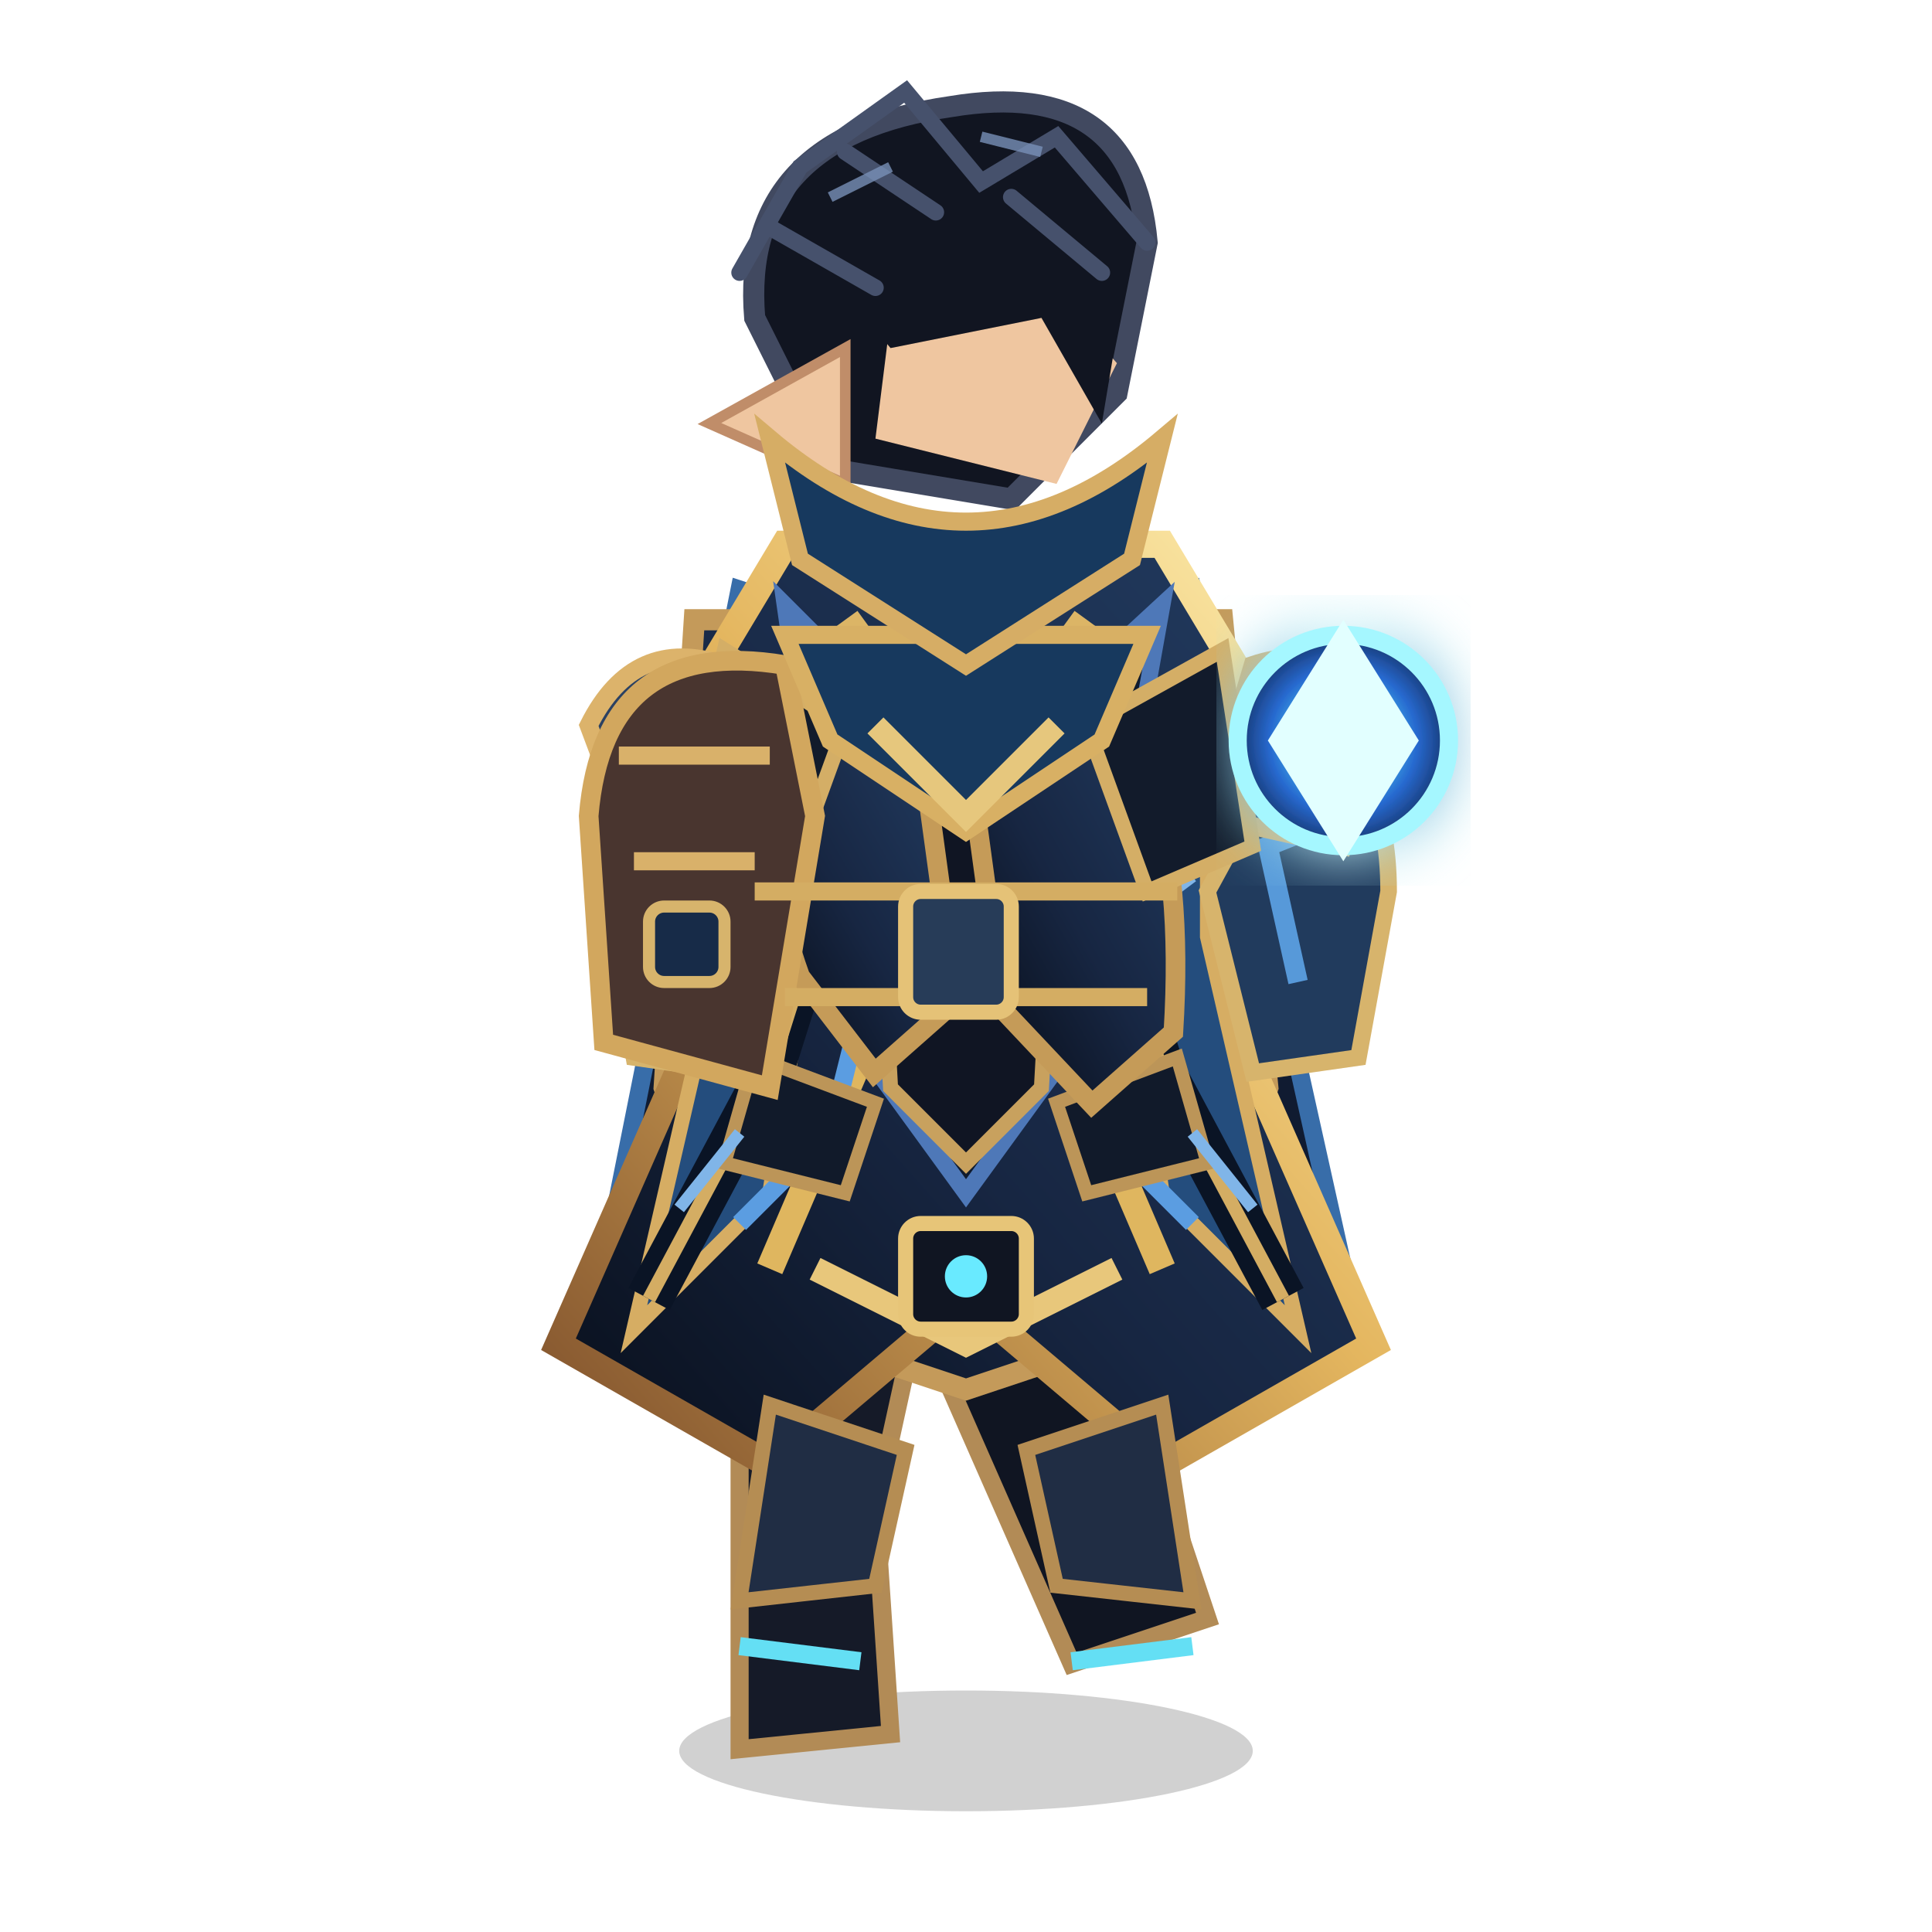
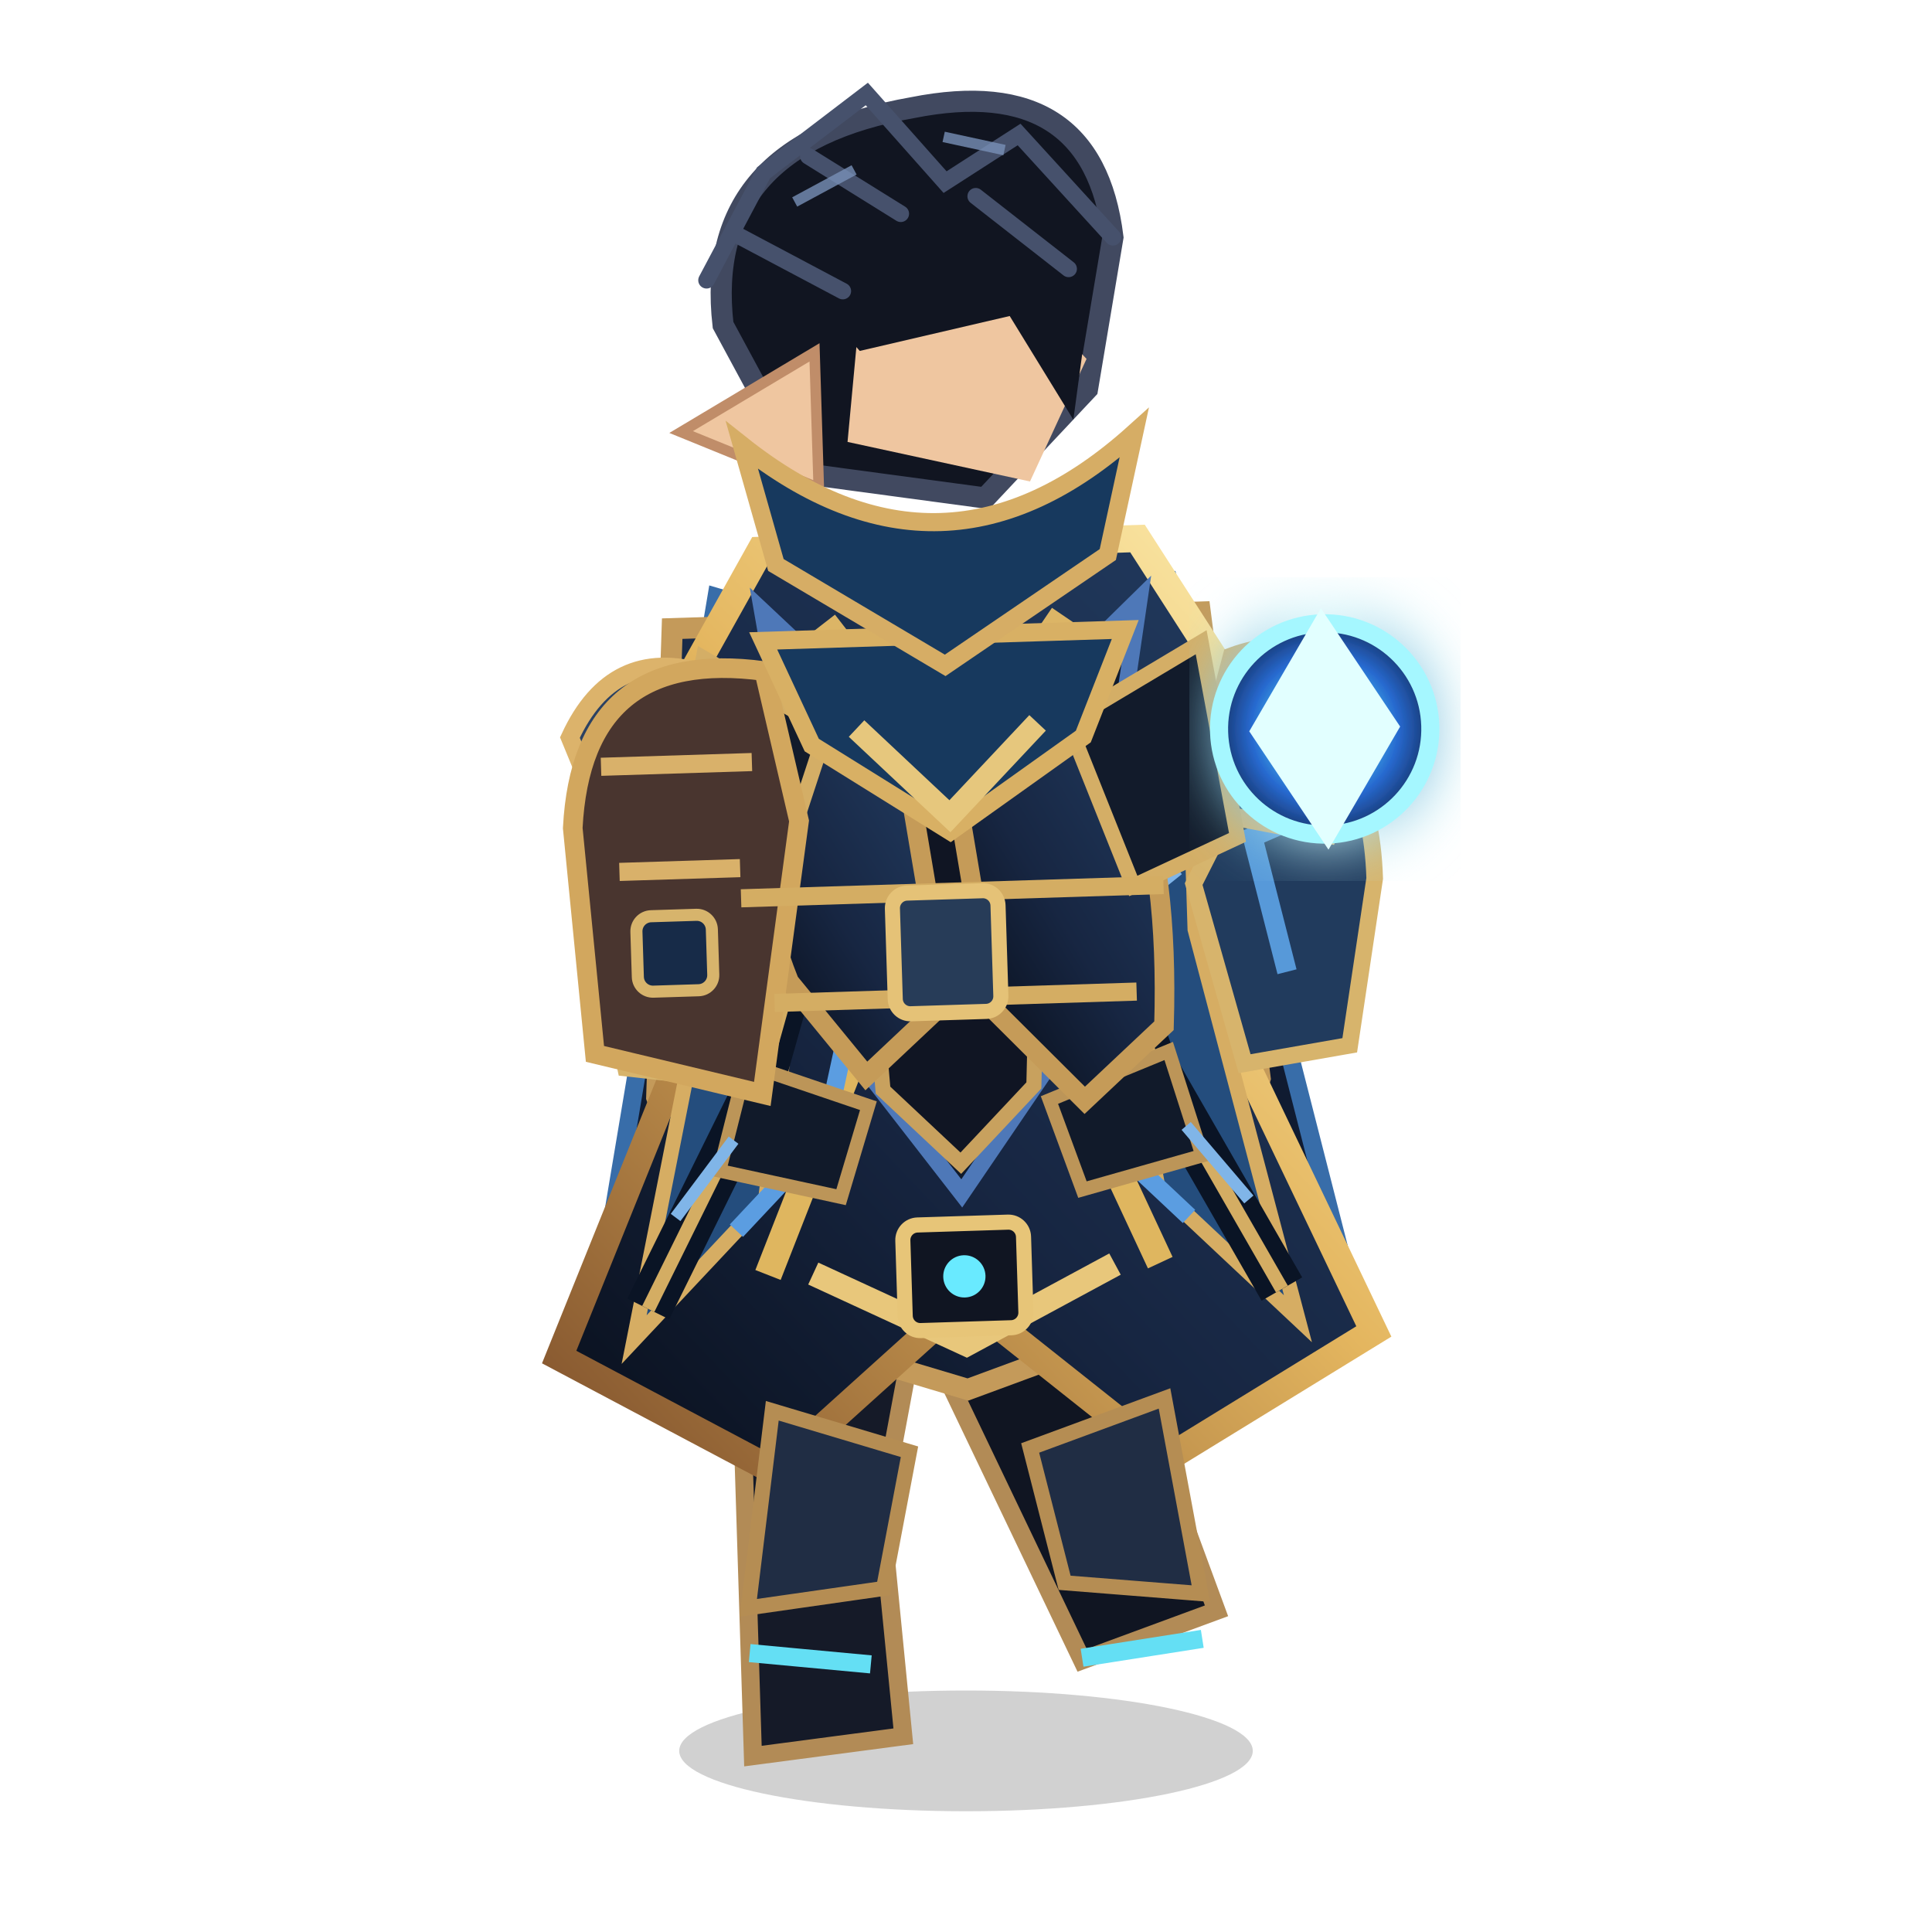
<svg xmlns="http://www.w3.org/2000/svg" width="128" height="128" viewBox="0 0 128 128" role="img" aria-label="Researcher right walk frame 7">
  <defs>
    <linearGradient id="coat" x1="0" y1="0" x2="1" y2="1">
      <stop offset="0" stop-color="#223c61" />
      <stop offset=".58" stop-color="#172642" />
      <stop offset="1" stop-color="#090f1b" />
    </linearGradient>
    <linearGradient id="gold" x1="0" y1="0" x2="1" y2="1">
      <stop stop-color="#fff0b2" />
      <stop offset=".45" stop-color="#e4b65f" />
      <stop offset="1" stop-color="#80512c" />
    </linearGradient>
    <radialGradient id="orb">
      <stop stop-color="#f0ffff" />
      <stop offset=".25" stop-color="#55e9ff" />
      <stop offset=".7" stop-color="#2769cf" />
      <stop offset="1" stop-color="#18366e" />
    </radialGradient>
    <linearGradient id="skin" x1="0" y1="0" x2="1" y2="1">
      <stop stop-color="#ffe0bd" />
      <stop offset="1" stop-color="#efc6a0" />
    </linearGradient>
    <filter id="glow">
      <feGaussianBlur stdDeviation="2.1" result="b" />
      <feMerge>
        <feMergeNode in="b" />
        <feMergeNode in="SourceGraphic" />
      </feMerge>
    </filter>
  </defs>
  <ellipse cx="64" cy="116" rx="19" ry="4" fill="#000" opacity=".18" />
-   <g transform="translate(128 0) scale(-1 1)">
-     <g transform="translate(0 1.06066)">
-       <path d="M49 38 Q64 43 79 38 L88 83 Q79 89.586 74 92 L64 84 L54 92 Q43 92.414 39 83 Z" fill="#101b31" stroke="#386da9" stroke-width="1.2" />
-       <path d="M44 81 L54 87 L64 80 L74 87 L84 81" fill="none" stroke="#b58a4d" stroke-width="1" />
-       <path d="M55 74 L53 91.172 L48 106.172 L57 109.172 L65 91 L66 75 Z" fill="#101522" stroke="#b28b56" stroke-width="1.2" />
-       <path d="M65 76 L70 98.828 L69 113.828 L79 114.828 L79 94 L74 74 Z" fill="#151a28" stroke="#b28b56" stroke-width="1.2" />
-       <path d="M47 40 L82 40 L84 71 L79 86 L64 91 L49 86 L44 71 Z" fill="url(#coat)" stroke="#c49a5a" stroke-width="1.4" />
-       <path d="M51 35 L76 35 L82 45 L80 63 L91 88 L77 96 L64 85 L51 96 L37 88 L48 63 L45 45 Z" fill="url(#coat)" stroke="url(#gold)" stroke-width="1.8" />
-       <path d="M51 39 L64 51 L76 39 L72 67 L64 78 L56 67 Z" fill="#101b2d" stroke="#4e78b8" stroke-width="1.1" />
-       <path d="M48 49 L55 52 L51 78 L42 87 L48 61 Z M78 49 L73 52 L77 78 L86 87 L80 61 Z" fill="#244d7d" stroke="#d6ad63" stroke-width="1" />
-       <path d="M56 40 L64 51 L72 40" fill="none" stroke="#dcb566" stroke-width="2" />
-       <path d="M58 53 L70 53 L69 71 L64 76 L59 71 Z" fill="#101523" stroke="#c8a15e" stroke-width="1" />
-       <path d="M53 46 L57 69 L51 83 M75 46 L71 69 L77 83" fill="none" stroke="#dfb65f" stroke-width="1.8" />
-       <path d="M47 53 L81 53" stroke="#a47b47" stroke-width="1.3" />
-       <path d="M47 44 L57 51 L51 70 L43 85 M81 44 L71 51 L77 70 L85 85" fill="none" stroke="#0a1425" stroke-width="3.1" />
-       <path d="M47 44 L57 51 L51 70 L43 85 M81 44 L71 51 L77 70 L85 85" fill="none" stroke="#d4ad63" stroke-width=".9" />
-       <path d="M54 54 L59 58 L55 74 L49 80 M74 54 L69 58 L73 74 L79 80" fill="none" stroke="#5b9de1" stroke-width="1.2" />
-       <path d="M54 83 L64 88 L74 83" fill="none" stroke="#e8c77b" stroke-width="1.6" />
-       <rect x="60" y="80" width="8" height="7" rx="1" fill="#101522" stroke="#e7c578" stroke-width="1" />
-       <circle cx="64" cy="83.5" r="1.4" fill="#69eaff" />
-       <path d="M42 47 Q36 49 36 58 L38 69 L45 70 L48 58 Z" fill="#213b5d" stroke="#d7b46c" stroke-width="1.1" />
-       <path d="M39 53 L44 55 L42 64" fill="none" stroke="#5799d9" stroke-width="1.3" />
-       <path d="M81 47 Q88 49 88 58 L86 69 L79 70 L76 58 Z" fill="#172944" stroke="#d7b46c" stroke-width="1.1" />
-       <path d="M80 54 L85 56 L83 64" fill="none" stroke="#5799d9" stroke-width="1.3" />
-       <path d="M50 69 L58 72 L56 78 L48 76 Z M70 72 L78 69 L80 76 L72 78 Z" fill="#111a2a" stroke="#bc9558" stroke-width=".9" />
-       <path d="M51 92 L60 95 L58 104 L49 105 Z M68 95 L77 92 L79 105 L70 104 Z" fill="#202d44" stroke="#b58d53" stroke-width="1" />
-       <path d="M49 108 L57 109 M71 109 L79 108" stroke="#64dff4" stroke-width="1.2" />
-       <path d="M45 43 Q39 41 36 47 L39 55 L48 53 Z M80 43 Q86 41 89 47 L86 55 L77 53 Z" fill="#2b4162" stroke="#dcb36b" stroke-width="1.2" />
-       <path d="M39 47 L44 46 L46 50 L41 52 Z M81 46 L86 47 L84 52 L79 50 Z" fill="#101b2e" stroke="#5688bd" stroke-width=".8" />
-       <circle cx="42" cy="47" r="1.1" fill="#f4d38d" />
-       <circle cx="84" cy="47" r="1.1" fill="#f4d38d" />
-       <path d="M49 57 L53 60 M79 57 L75 60 M49 74 L45 79 M79 74 L83 79" stroke="#80b5e8" stroke-width=".8" />
-       <g transform="rotate(7.778175 64 48)">
-         <path d="M58 42 Q49 49 53 69 L59 73 L64 66 L64 49 Z" fill="url(#coat)" stroke="#c59b58" stroke-width="1.3" />
-         <path d="M70 43 Q80 48 77 62 L73 69 L67 65 L67 50 Z" fill="url(#coat)" stroke="#c59b58" stroke-width="1.3" />
-       </g>
-       <path d="M47 42 L56 47 L52 58 L45 55 Z M80 42 L72 47 L76 58 L83 55 Z" fill="#121b2b" stroke="#d4ae66" stroke-width="1" />
-       <path d="M76 43 Q88 41 89 53 L88 68 L77 71 L74 53 Z" fill="#49352f" stroke="#d2a75e" stroke-width="1.3" />
-       <path d="M77 49 L87 49 M78 56 L86 56" stroke="#d9b16a" stroke-width="1.2" />
-       <rect x="80" y="59" width="5" height="5" rx="1" fill="#172b48" stroke="#d7b46c" stroke-width=".8" />
-       <path d="M52 41 L76 41 L73 48 L64 54 L55 48 Z" fill="#17395e" stroke="#d8b064" stroke-width="1.2" />
-       <path d="M58 47 L64 53 L70 47" fill="none" stroke="#e6c77d" stroke-width="1.5" />
-       <path d="M50 58 L78 58 M52 65 L76 65" stroke="#d4ad63" stroke-width="1.2" />
-       <rect x="61" y="58" width="7" height="8" rx="1" fill="#273c58" stroke="#e5c277" stroke-width="1" />
-       <path d="M52 15 Q53 4 65 6 Q79 8 78 20 L73 30 L61 32 L54 25 Z" fill="#111521" stroke="#414960" stroke-width="1.4" />
-       <path d="M72 22 L81 27 L72 31 Z" fill="#efc6a0" stroke="#c08d69" stroke-width=".7" />
-       <path d="M54 23 Q60 16 69 20 L70 28 L58 31 Z" fill="#efc6a0" />
-       <path d="M53 15 Q63 5 74 16 L69 22 L59 20 L55 27 Z" fill="#111521" />
-       <path d="M52 15 L58 8 L63 11 L68 5 L75 10 L79 17 M55 17 L61 12 M66 13 L72 9 M70 18 L77 14" fill="none" stroke="#46516c" stroke-width="1.1" stroke-linecap="round" />
-       <path d="M59 9 L63 8 M69 10 L73 12" fill="none" stroke="#7890b7" stroke-width=".7" opacity=".8" />
-       <path d="M51 28 Q64 39 77 28 L75 36 L64 43 L53 36 Z" fill="#17395e" stroke="#d6ad65" stroke-width="1.2" />
-       <g filter="url(#glow)">
-         <circle cx="39" cy="48" r="7" fill="url(#orb)" stroke="#a5f7ff" stroke-width="1.2" />
-         <path d="M34 48 L39 40 L44 48 L39 56 Z" fill="#e2ffff" />
+   <g transform="rotate(-1.8 64 88)">
+     <g transform="translate(128 0) scale(-1 1)">
+       <g transform="translate(0 1.06066)">
+         <path d="M49 38 Q64 43 79 38 L88 83 Q79 89.586 74 92 L64 84 L54 92 Q43 92.414 39 83 Z" fill="#101b31" stroke="#386da9" stroke-width="1.2" />
+         <path d="M44 81 L54 87 L64 80 L74 87 L84 81" fill="none" stroke="#b58a4d" stroke-width="1" />
+         <path d="M55 74 L53 91.172 L48 106.172 L57 109.172 L65 91 L66 75 Z" fill="#101522" stroke="#b28b56" stroke-width="1.2" />
+         <path d="M65 76 L70 98.828 L69 113.828 L79 114.828 L79 94 L74 74 Z" fill="#151a28" stroke="#b28b56" stroke-width="1.2" />
+         <path d="M47 40 L82 40 L84 71 L79 86 L64 91 L49 86 L44 71 Z" fill="url(#coat)" stroke="#c49a5a" stroke-width="1.4" />
+         <path d="M51 35 L76 35 L82 45 L80 63 L91 88 L77 96 L64 85 L51 96 L37 88 L48 63 L45 45 Z" fill="url(#coat)" stroke="url(#gold)" stroke-width="1.8" />
+         <path d="M51 39 L64 51 L76 39 L72 67 L64 78 L56 67 Z" fill="#101b2d" stroke="#4e78b8" stroke-width="1.1" />
+         <path d="M48 49 L55 52 L51 78 L42 87 L48 61 Z M78 49 L73 52 L77 78 L86 87 L80 61 Z" fill="#244d7d" stroke="#d6ad63" stroke-width="1" />
+         <path d="M56 40 L64 51 L72 40" fill="none" stroke="#dcb566" stroke-width="2" />
+         <path d="M58 53 L70 53 L69 71 L64 76 L59 71 Z" fill="#101523" stroke="#c8a15e" stroke-width="1" />
+         <path d="M53 46 L57 69 L51 83 M75 46 L71 69 L77 83" fill="none" stroke="#dfb65f" stroke-width="1.8" />
+         <path d="M47 53 L81 53" stroke="#a47b47" stroke-width="1.3" />
+         <path d="M47 44 L57 51 L51 70 L43 85 M81 44 L71 51 L77 70 L85 85" fill="none" stroke="#0a1425" stroke-width="3.1" />
+         <path d="M47 44 L57 51 L51 70 L43 85 M81 44 L71 51 L77 70 L85 85" fill="none" stroke="#d4ad63" stroke-width=".9" />
+         <path d="M54 54 L59 58 L55 74 L49 80 M74 54 L69 58 L73 74 L79 80" fill="none" stroke="#5b9de1" stroke-width="1.2" />
+         <path d="M54 83 L64 88 L74 83" fill="none" stroke="#e8c77b" stroke-width="1.6" />
+         <rect x="60" y="80" width="8" height="7" rx="1" fill="#101522" stroke="#e7c578" stroke-width="1" />
+         <circle cx="64" cy="83.5" r="1.4" fill="#69eaff" />
+         <path d="M42 47 Q36 49 36 58 L38 69 L45 70 L48 58 Z" fill="#213b5d" stroke="#d7b46c" stroke-width="1.1" />
+         <path d="M39 53 L44 55 L42 64" fill="none" stroke="#5799d9" stroke-width="1.3" />
+         <path d="M81 47 Q88 49 88 58 L86 69 L79 70 L76 58 Z" fill="#172944" stroke="#d7b46c" stroke-width="1.1" />
+         <path d="M80 54 L85 56 L83 64" fill="none" stroke="#5799d9" stroke-width="1.3" />
+         <path d="M50 69 L58 72 L56 78 L48 76 Z M70 72 L78 69 L80 76 L72 78 Z" fill="#111a2a" stroke="#bc9558" stroke-width=".9" />
+         <path d="M51 92 L60 95 L58 104 L49 105 Z M68 95 L77 92 L79 105 L70 104 Z" fill="#202d44" stroke="#b58d53" stroke-width="1" />
+         <path d="M49 108 L57 109 M71 109 L79 108" stroke="#64dff4" stroke-width="1.2" />
+         <path d="M45 43 Q39 41 36 47 L39 55 L48 53 Z M80 43 Q86 41 89 47 L86 55 L77 53 Z" fill="#2b4162" stroke="#dcb36b" stroke-width="1.2" />
+         <path d="M39 47 L44 46 L46 50 L41 52 Z M81 46 L86 47 L84 52 L79 50 Z" fill="#101b2e" stroke="#5688bd" stroke-width=".8" />
+         <circle cx="42" cy="47" r="1.1" fill="#f4d38d" />
+         <circle cx="84" cy="47" r="1.1" fill="#f4d38d" />
+         <path d="M49 57 L53 60 M79 57 L75 60 M49 74 L45 79 M79 74 L83 79" stroke="#80b5e8" stroke-width=".8" />
+         <g transform="rotate(7.778175 64 48)">
+           <path d="M58 42 Q49 49 53 69 L59 73 L64 66 L64 49 Z" fill="url(#coat)" stroke="#c59b58" stroke-width="1.3" />
+           <path d="M70 43 Q80 48 77 62 L73 69 L67 65 L67 50 Z" fill="url(#coat)" stroke="#c59b58" stroke-width="1.3" />
+         </g>
+         <path d="M47 42 L56 47 L52 58 L45 55 Z M80 42 L72 47 L76 58 L83 55 Z" fill="#121b2b" stroke="#d4ae66" stroke-width="1" />
+         <path d="M76 43 Q88 41 89 53 L88 68 L77 71 L74 53 Z" fill="#49352f" stroke="#d2a75e" stroke-width="1.3" />
+         <path d="M77 49 L87 49 M78 56 L86 56" stroke="#d9b16a" stroke-width="1.2" />
+         <rect x="80" y="59" width="5" height="5" rx="1" fill="#172b48" stroke="#d7b46c" stroke-width=".8" />
+         <path d="M52 41 L76 41 L73 48 L64 54 L55 48 Z" fill="#17395e" stroke="#d8b064" stroke-width="1.2" />
+         <path d="M58 47 L64 53 L70 47" fill="none" stroke="#e6c77d" stroke-width="1.5" />
+         <path d="M50 58 L78 58 M52 65 L76 65" stroke="#d4ad63" stroke-width="1.2" />
+         <rect x="61" y="58" width="7" height="8" rx="1" fill="#273c58" stroke="#e5c277" stroke-width="1" />
+         <path d="M52 15 Q53 4 65 6 Q79 8 78 20 L73 30 L61 32 L54 25 Z" fill="#111521" stroke="#414960" stroke-width="1.4" />
+         <path d="M72 22 L81 27 L72 31 Z" fill="#efc6a0" stroke="#c08d69" stroke-width=".7" />
+         <path d="M54 23 Q60 16 69 20 L70 28 L58 31 Z" fill="#efc6a0" />
+         <path d="M53 15 Q63 5 74 16 L69 22 L59 20 L55 27 Z" fill="#111521" />
+         <path d="M52 15 L58 8 L63 11 L68 5 L75 10 L79 17 M55 17 L61 12 M66 13 L72 9 M70 18 L77 14" fill="none" stroke="#46516c" stroke-width="1.1" stroke-linecap="round" />
+         <path d="M59 9 L63 8 M69 10 L73 12" fill="none" stroke="#7890b7" stroke-width=".7" opacity=".8" />
+         <path d="M51 28 Q64 39 77 28 L75 36 L64 43 L53 36 Z" fill="#17395e" stroke="#d6ad65" stroke-width="1.2" />
+         <g filter="url(#glow)">
+           <circle cx="39" cy="48" r="7" fill="url(#orb)" stroke="#a5f7ff" stroke-width="1.2" />
+           <path d="M34 48 L39 40 L44 48 L39 56 Z" fill="#e2ffff" />
+         </g>
      </g>
    </g>
  </g>
</svg>
